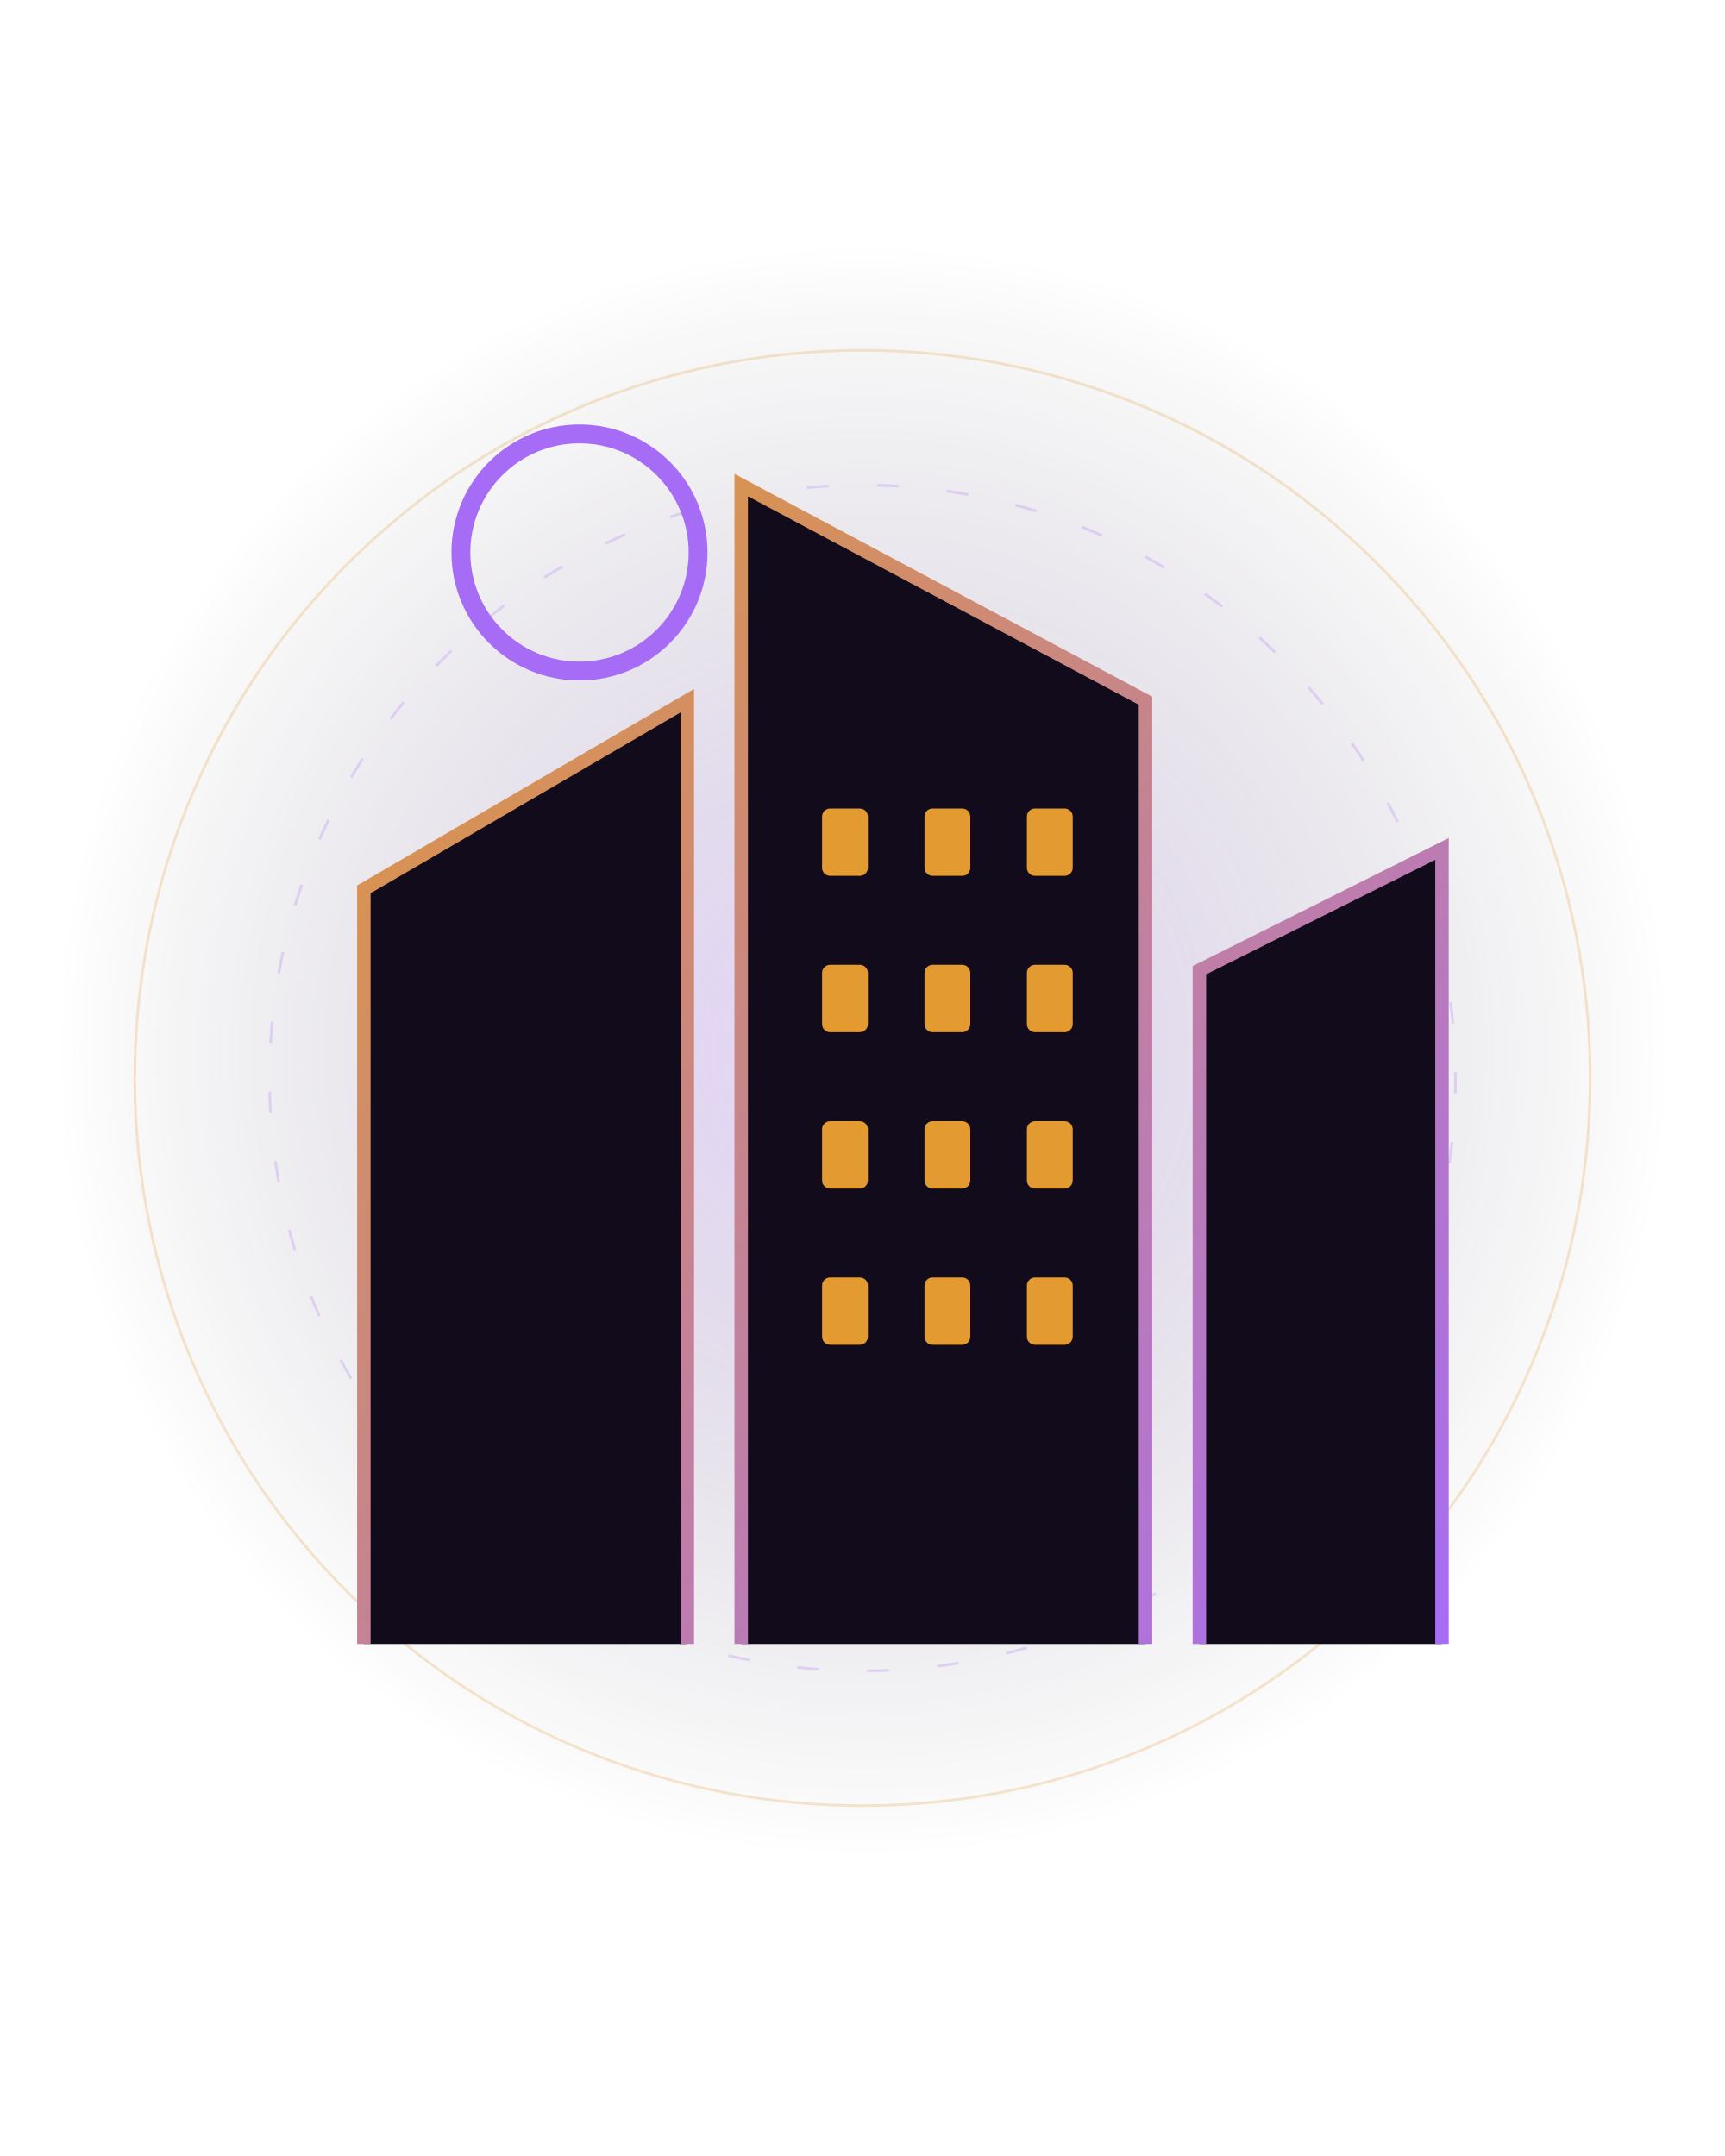
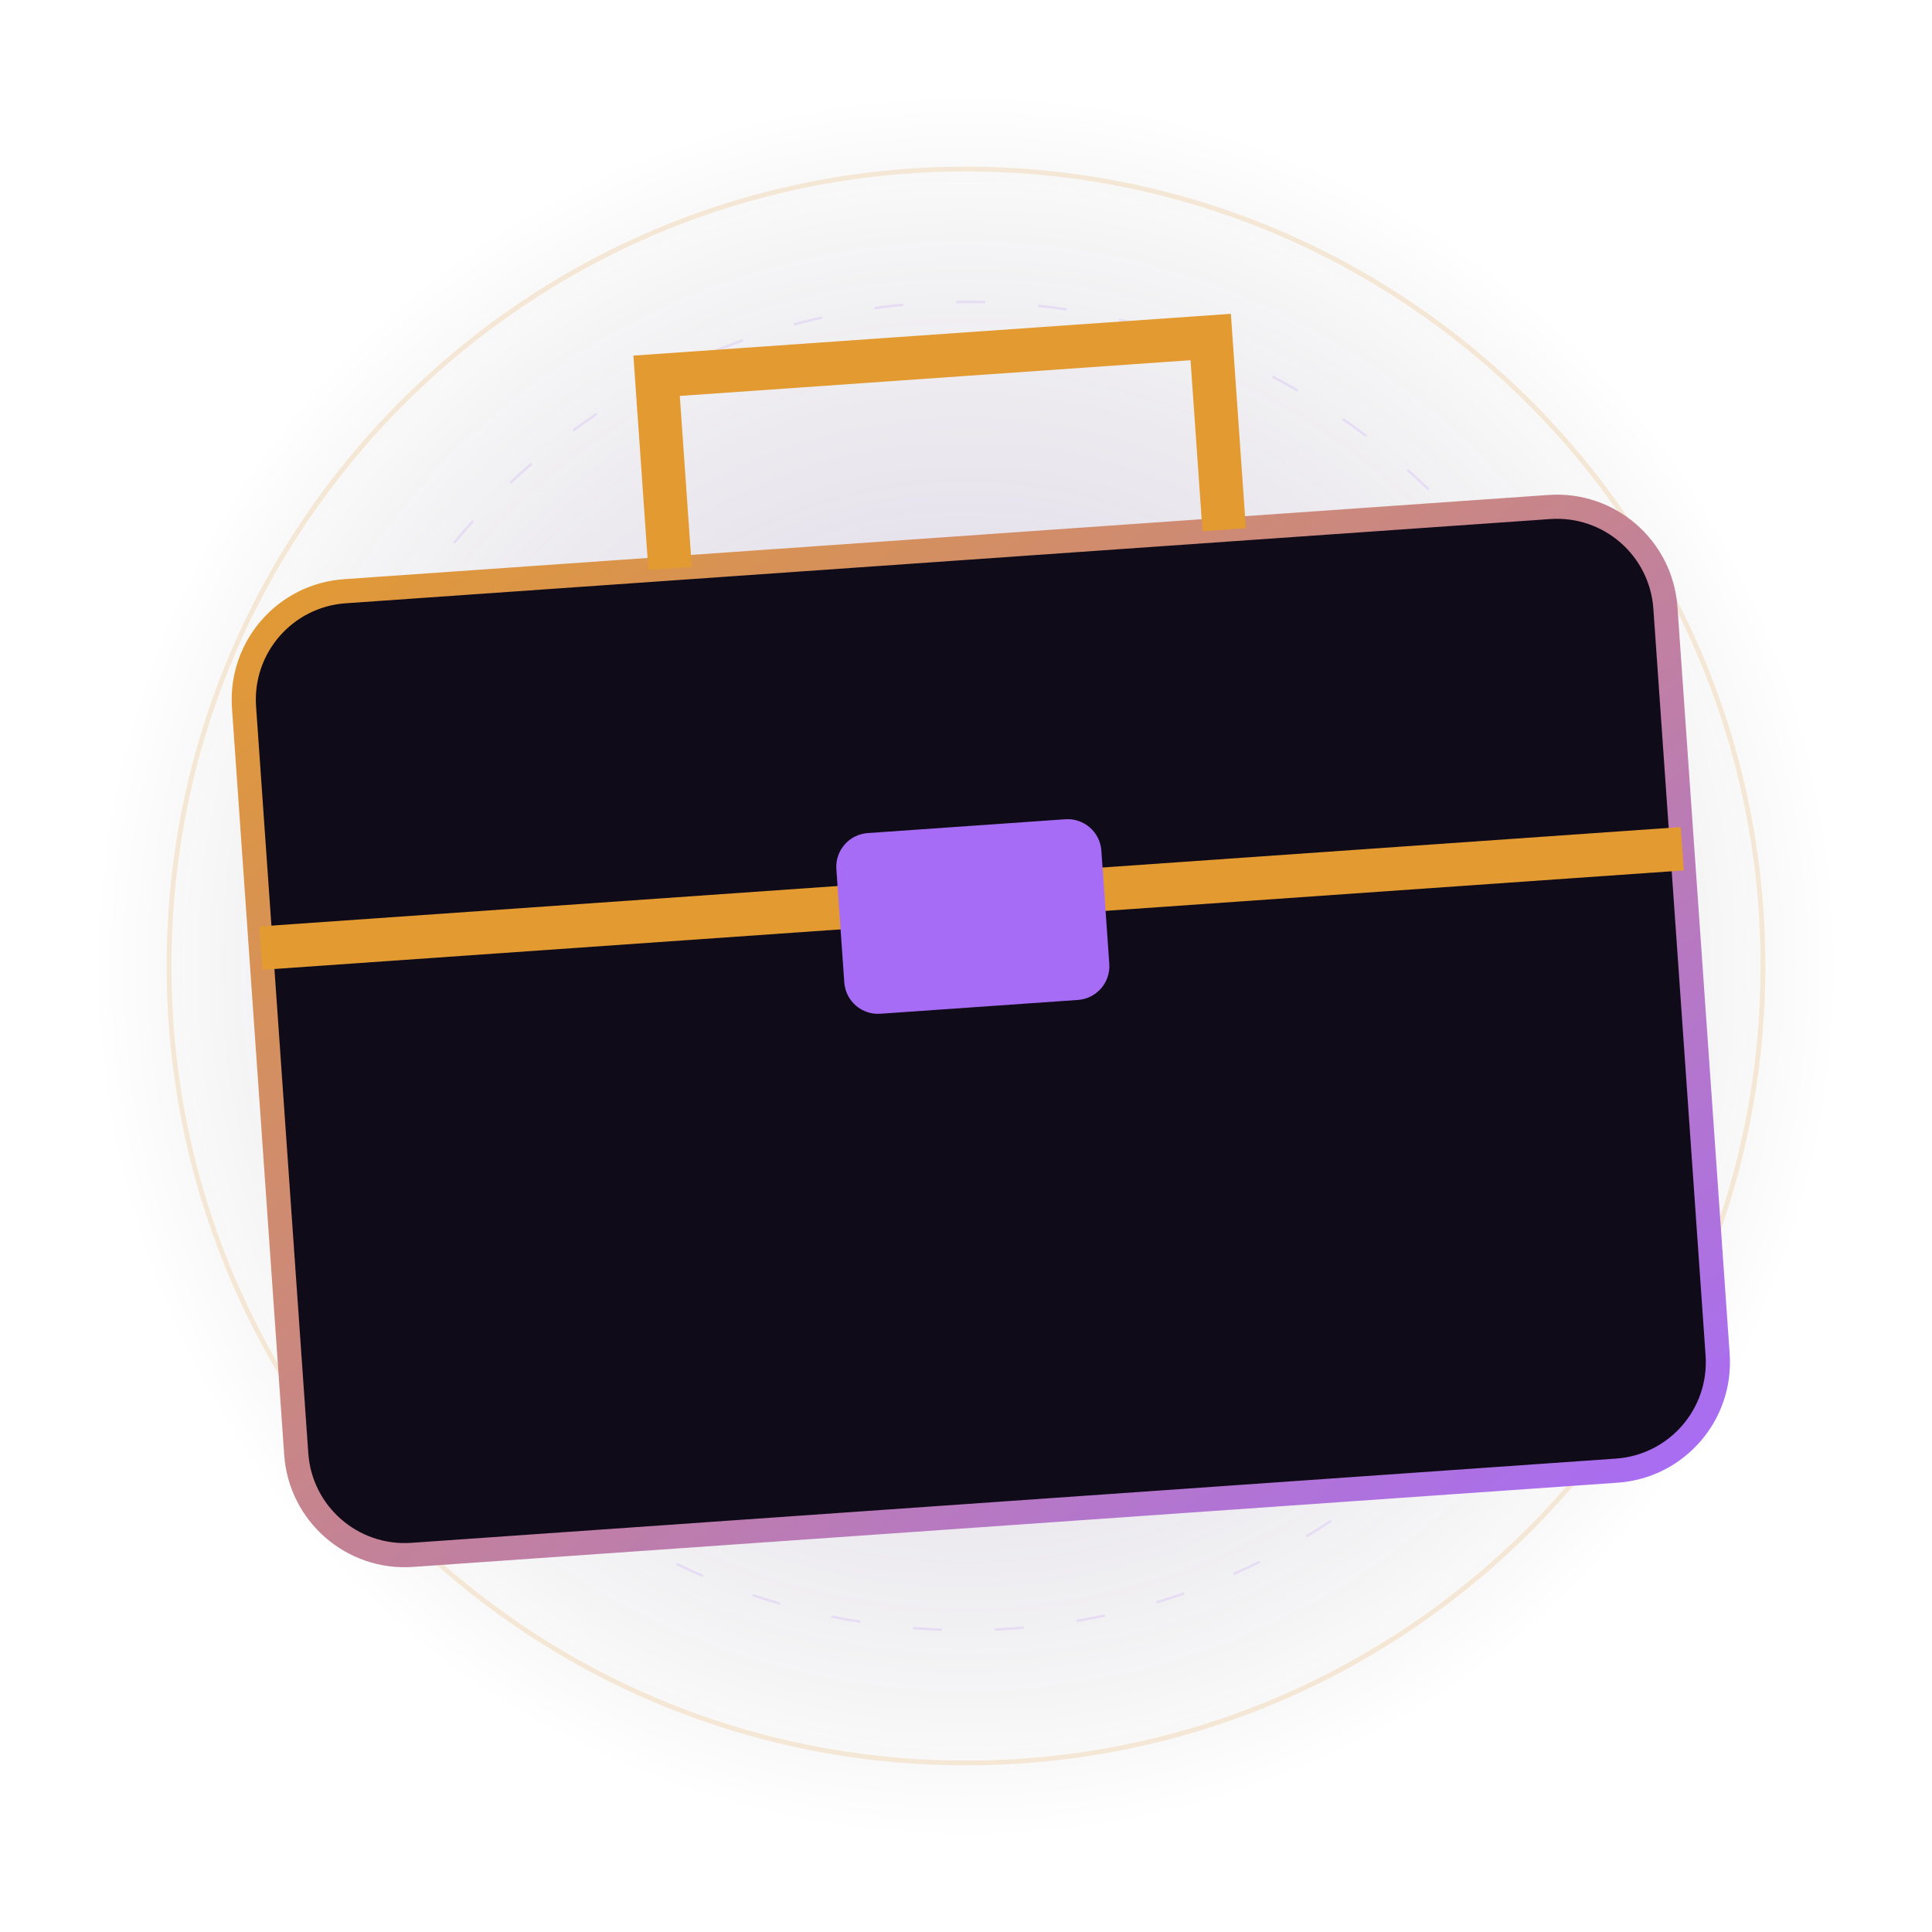
- <svg xmlns="http://www.w3.org/2000/svg" viewBox="0 0 640 800">
+ <svg xmlns="http://www.w3.org/2000/svg" viewBox="0 0 800 800">
  <defs>
    <linearGradient id="g" x1="0" y1="0" x2="1" y2="1">
      <stop stop-color="#e29a31" />
      <stop offset="1" stop-color="#a76cf6" />
    </linearGradient>
    <radialGradient id="r">
-       <stop stop-color="#a76cf6" stop-opacity=".3" />
+       <stop stop-color="#a76cf6" stop-opacity=".28" />
      <stop offset="1" stop-color="#08070d" stop-opacity="0" />
    </radialGradient>
+     <filter id="glow">
+       <feGaussianBlur stdDeviation="8" result="b" />
+       <feMerge>
+         <feMergeNode in="b" />
+         <feMergeNode in="SourceGraphic" />
+       </feMerge>
+     </filter>
  </defs>
-   <circle cx="320" cy="390" r="300" fill="url(#r)" />
-   <g opacity=".24" transform="rotate(136 320 400)">
-     <circle cx="320" cy="400" r="270" fill="none" stroke="#e29a31" />
-     <circle cx="320" cy="400" r="220" fill="none" stroke="#a76cf6" stroke-dasharray="8 18" />
+   <circle cx="400" cy="400" r="360" fill="url(#r)" />
+   <circle cx="400" cy="400" r="330" fill="none" stroke="#e29a31" stroke-opacity=".18" stroke-width="2" />
+   <circle cx="400" cy="400" r="275" fill="none" stroke="#a76cf6" stroke-opacity=".15" stroke-dasharray="12 22" />
+   <g transform="translate(3 -18) rotate(-4 400 400)">
+     <rect x="105" y="245" width="590" height="400" rx="45" fill="#100b19" stroke="url(#g)" stroke-width="10" />
+     <path d="M285 245v-80h230v80M105 390h590" fill="none" stroke="#e29a31" stroke-width="18" />
+     <rect x="345" y="360" width="110" height="75" rx="14" fill="#a76cf6" />
  </g>
-   <path d="M135 610V330l120-70v350M275 610V180l150 80v350M445 610V360l90-45v295" fill="#110b1c" stroke="url(#g)" stroke-width="5" />
-   <g fill="#e29a31">
-     <rect x="305" y="300" width="17" height="25" rx="3" />
-     <rect x="343" y="300" width="17" height="25" rx="3" />
-     <rect x="381" y="300" width="17" height="25" rx="3" />
-     <rect x="305" y="358" width="17" height="25" rx="3" />
-     <rect x="343" y="358" width="17" height="25" rx="3" />
-     <rect x="381" y="358" width="17" height="25" rx="3" />
-     <rect x="305" y="416" width="17" height="25" rx="3" />
-     <rect x="343" y="416" width="17" height="25" rx="3" />
-     <rect x="381" y="416" width="17" height="25" rx="3" />
-     <rect x="305" y="474" width="17" height="25" rx="3" />
-     <rect x="343" y="474" width="17" height="25" rx="3" />
-     <rect x="381" y="474" width="17" height="25" rx="3" />
-   </g>
-   <circle cx="215" cy="205" r="44" fill="none" stroke="#a76cf6" stroke-width="7" />
</svg>
